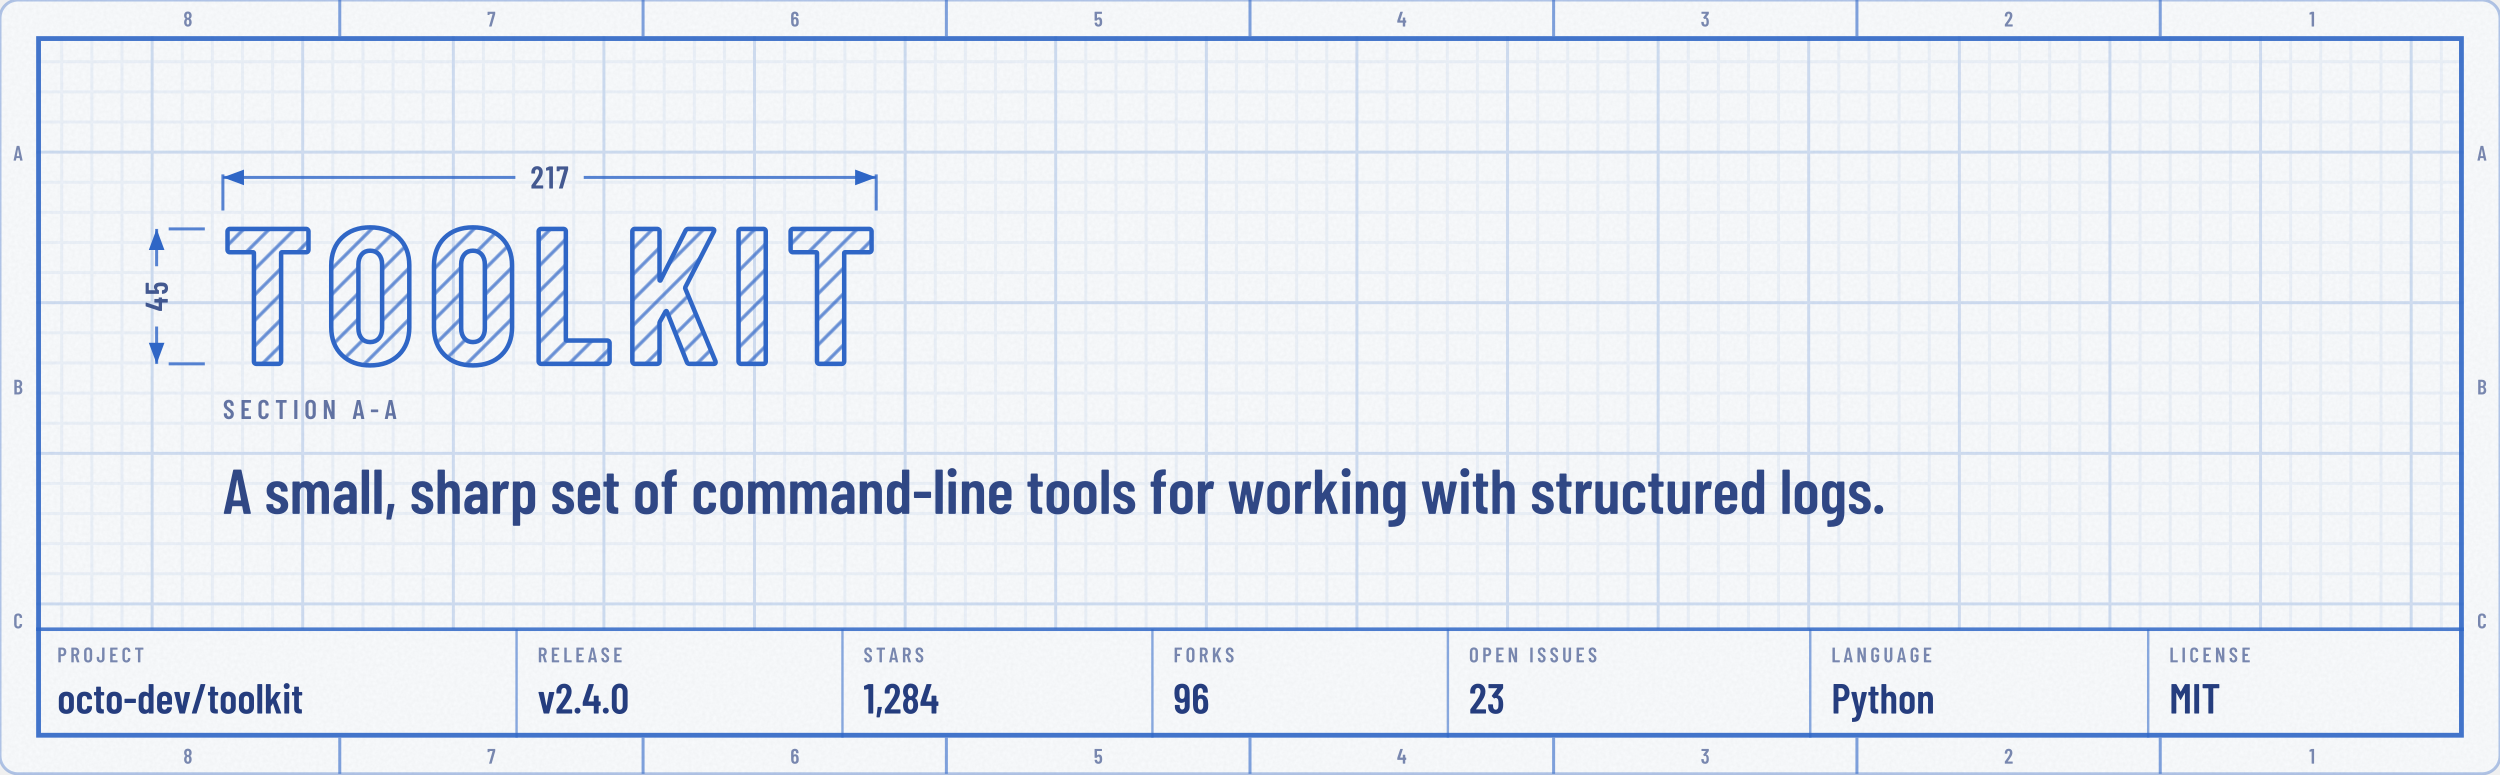
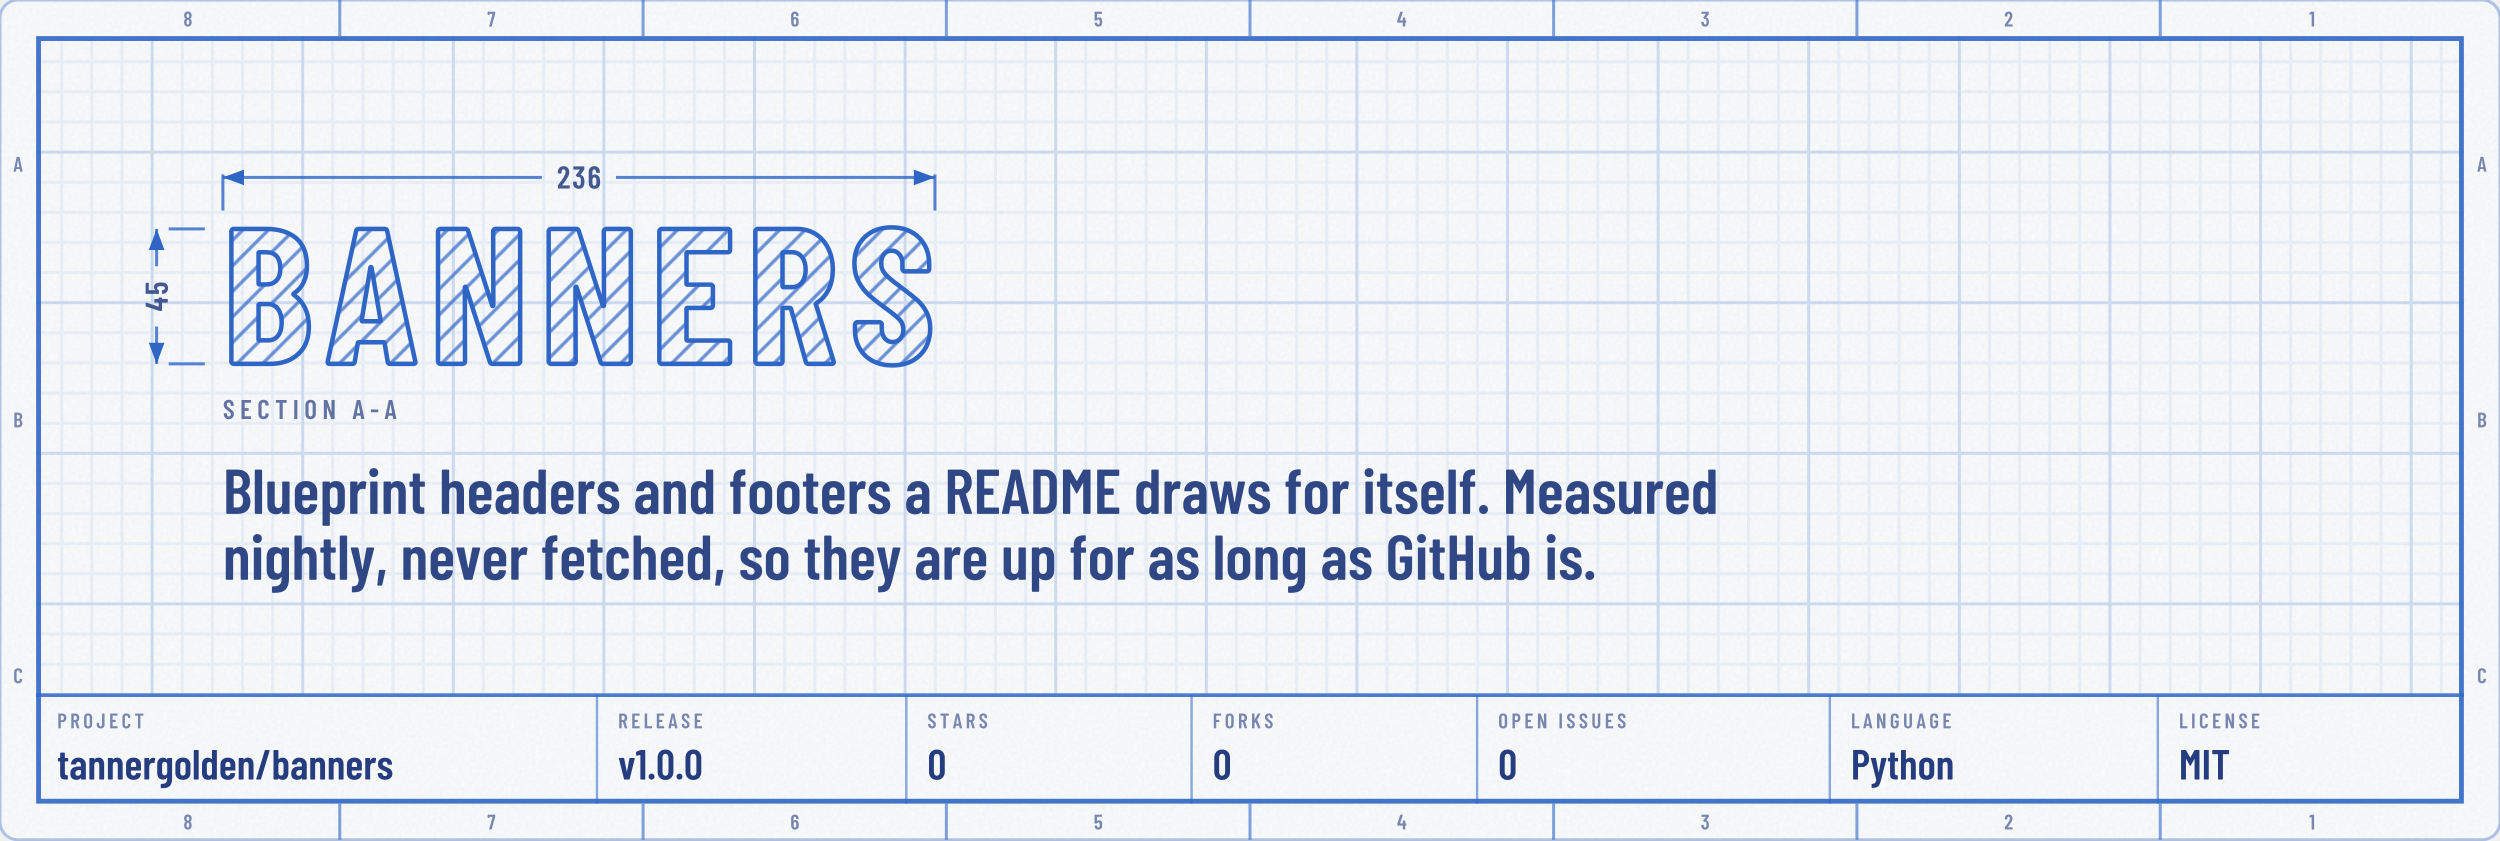
- <svg xmlns="http://www.w3.org/2000/svg" width="830" height="257" viewBox="0 0 830 257" role="img" aria-labelledby="t d">
+ <svg xmlns="http://www.w3.org/2000/svg" width="830" height="279" viewBox="0 0 830 279" role="img" aria-labelledby="t d">
  <defs>
    <g id="kt1" transform="translate(74 120.8) scale(0.064 -0.064)">
-       <use href="#n84" x="0" />
-       <use href="#n79" x="528" />
-       <use href="#n79" x="1061" />
-       <use href="#n76" x="1594" />
-       <use href="#n75" x="2080" />
-       <use href="#n73" x="2631" />
-       <use href="#n84" x="2921" />
+       <use href="#n66" x="0" />
+       <use href="#n65" x="530" />
+       <use href="#n78" x="1072" />
+       <use href="#n78" x="1646" />
+       <use href="#n69" x="2220" />
+       <use href="#n82" x="2718" />
+       <use href="#n83" x="3249" />
    </g>
-     <mask id="km2" maskUnits="userSpaceOnUse" x="70" y="70.9" width="224.9" height="65.9">
+     <mask id="km2" maskUnits="userSpaceOnUse" x="70" y="70.9" width="244.4" height="65.9">
      <use href="#kt1" fill="#FFFFFF" />
    </mask>
    <pattern id="kp3" width="6" height="6" patternUnits="userSpaceOnUse" patternTransform="rotate(45)">
      <path d="M3 0V6" stroke="#2F66C6" stroke-opacity="0.7" stroke-width="1.1" />
    </pattern>
    <clipPath id="kc4">
-       <rect x="0" y="0" width="830" height="256.9" rx="6" />
+       <rect x="0" y="0" width="830" height="278.8" rx="6" />
    </clipPath>
    <filter id="kn5" x="0" y="0" width="100%" height="100%">
      <feTurbulence type="fractalNoise" baseFrequency=".85" numOctaves="2" stitchTiles="stitch" />
      <feColorMatrix values="0 0 0 0 0 0 0 0 0 0 0 0 0 0 0 0 0 0 0.035 0" />
    </filter>
    <pattern id="kp6" width="10" height="10" patternUnits="userSpaceOnUse">
      <path d="M10 .5H.5V10" fill="none" stroke="#2F66C6" stroke-opacity="0.07" />
    </pattern>
    <pattern id="kp7" width="50" height="50" patternUnits="userSpaceOnUse">
      <path d="M50 .5H.5V50" fill="none" stroke="#2F66C6" stroke-opacity="0.14" />
    </pattern>
    <clipPath id="kc8">
-       <path clip-rule="evenodd" d="M12 12h806v232.9h-806zM12 208.9h806v36h-806z" />
+       <path clip-rule="evenodd" d="M12 12h806v254.8h-806zM12 230.8h806v36h-806z" />
    </clipPath>
    <path id="m44" d="M33 -78 59 146Q60 157 71 157H151Q164 157 161 144L112 -80Q110 -91 99 -91H45Q39 -91 36 -88Q32 -84 33 -78Z" />
    <path id="m45" d="M27 263V339Q27 344 30 348Q34 351 39 351H286Q291 351 294 348Q298 344 298 339V263Q298 258 294 254Q291 251 286 251H39Q34 251 30 254Q27 258 27 263Z" />
    <path id="m46" d="M35 69Q35 100 55 120Q75 140 106 140Q137 140 156 120Q176 100 176 69Q176 38 156 18Q136 -2 106 -2Q75 -2 55 18Q35 38 35 69Z" />
    <path id="m47" d="M21 14 226 690Q229 700 239 700H331Q337 700 340 696Q343 692 341 686L136 10Q133 0 123 0H31Q25 0 22 4Q19 8 21 14Z" />
    <path id="m48" d="M38 183V517Q38 604 89 658Q140 711 224 711Q309 711 360 658Q412 604 412 517V183Q412 96 360 42Q309 -11 224 -11Q140 -11 89 42Q38 96 38 183ZM296 176V524Q296 563 276 586Q257 610 224 610Q192 610 173 586Q154 563 154 524V176Q154 137 173 114Q192 90 224 90Q257 90 276 114Q296 137 296 176Z" />
    <path id="m49" d="M122 700H218Q223 700 226 696Q230 693 230 688V12Q230 7 226 4Q223 0 218 0H126Q121 0 118 4Q114 7 114 12V576Q114 578 112 580Q111 582 109 581L27 565H24Q13 565 13 576L10 643Q10 653 18 657L107 697Q114 700 122 700Z" />
    <path id="m50" d="M173 100H392Q397 100 400 96Q404 93 404 88V12Q404 7 400 4Q397 0 392 0H43Q38 0 34 4Q31 7 31 12V92Q31 101 36 107L75 160Q114 212 152 266Q189 320 215 363Q273 459 273 522Q273 562 256 585Q238 608 209 608Q180 608 163 586Q146 563 147 526V487Q147 482 144 478Q140 475 135 475H41Q36 475 32 478Q29 482 29 487V530Q33 610 84 659Q134 708 214 708Q293 708 342 656Q390 605 390 521Q390 471 373 422Q356 373 319 317Q294 277 260 229Q225 181 214 166Q184 126 170 106Q168 104 169 102Q170 100 173 100Z" />
    <path id="m51" d="M387 218Q387 169 380 134Q368 66 326 29Q283 -8 210 -8Q134 -8 86 32Q38 73 32 143Q30 165 28 207Q28 219 40 219H132Q144 219 144 207Q146 173 148 156Q153 125 169 108Q185 92 210 92Q234 92 250 108Q266 123 271 152Q276 182 276 230Q276 281 269 315Q263 341 248 355Q233 369 210 369Q195 369 183 360Q177 356 174 356Q172 356 166 360L119 408Q115 412 115 417Q115 421 118 425L243 595Q245 597 244 599Q242 601 239 601H49Q44 601 40 604Q37 608 37 613V688Q37 693 40 696Q44 700 49 700H373Q378 700 382 696Q385 693 385 688V609Q385 602 380 594L266 438Q262 432 268 431Q309 426 338 392Q368 358 378 307Q387 267 387 218Z" />
    <path id="m52" d="M443 275V194Q443 189 440 186Q436 182 431 182H401Q396 182 396 177V12Q396 7 392 4Q389 0 384 0H292Q287 0 284 4Q280 7 280 12V177Q280 182 275 182H29Q24 182 20 186Q17 189 17 194V259Q17 268 19 274L158 690Q161 700 171 700H271Q277 700 280 696Q283 693 281 686L153 293Q152 287 157 287H275Q280 287 280 292V412Q280 417 284 420Q287 424 292 424H384Q389 424 392 420Q396 417 396 412V292Q396 287 401 287H431Q436 287 440 284Q443 280 443 275Z" />
    <path id="m53" d="M400 216Q400 175 396 146Q391 72 344 32Q297 -8 219 -8Q145 -8 99 30Q53 68 43 144L40 172Q40 184 52 184H144Q156 184 157 172Q157 166 159 154Q171 92 219 92Q244 92 260 108Q275 124 280 153Q284 178 284 217Q284 254 278 281Q273 307 258 322Q242 336 219 336Q171 336 157 290Q154 279 144 279H51Q46 279 42 282Q39 286 39 291V688Q39 693 42 696Q46 700 51 700H377Q382 700 386 696Q389 693 389 688V612Q389 607 386 604Q382 600 377 600H160Q155 600 155 595V400Q155 397 157 396Q159 396 161 398Q178 416 202 426Q227 437 254 437Q314 437 350 398Q387 360 394 290Q400 259 400 216Z" />
    <path id="m54" d="M401 216Q401 193 399 151Q394 75 346 34Q299 -8 221 -8Q147 -8 101 30Q55 69 46 144Q40 171 40 207L39 532Q39 613 88 660Q138 708 219 708Q295 708 343 660Q391 612 391 532V507Q391 502 388 498Q384 495 379 495H287Q282 495 278 498Q275 502 275 507V526Q275 560 258 582Q242 605 219 605Q191 605 174 583Q156 561 156 526V423Q156 420 158 419Q160 418 162 420Q191 447 234 447Q303 447 346 403Q389 359 396 286Q401 253 401 216ZM284 224Q284 250 279 295Q267 353 220 353Q196 353 180 338Q165 322 160 292Q156 257 156 224Q156 195 159 157Q164 125 180 108Q195 91 220 91Q245 91 260 109Q276 127 281 160Q284 196 284 224Z" />
    <path id="m55" d="M90 13 255 594Q257 600 251 600H116Q111 600 111 595V559Q111 554 108 550Q104 547 99 547H28Q23 547 20 550Q16 554 16 559L17 688Q17 693 20 696Q24 700 29 700H368Q373 700 376 696Q380 693 380 688V607Q380 603 378 593L211 10Q208 0 197 0H100Q87 0 90 13Z" />
    <path id="m56" d="M325 364Q358 345 375 306Q396 259 396 200Q396 147 380 107Q360 53 318 22Q275 -8 216 -8Q158 -8 116 22Q73 52 53 106Q38 148 38 200Q38 259 56 301Q71 341 109 363Q113 366 109 369Q76 390 58 427Q38 470 38 523Q38 581 58 620Q78 664 120 688Q161 712 216 712Q270 712 312 688Q353 665 374 621Q396 579 396 523Q396 471 376 429Q358 392 325 371Q319 367 325 364ZM159 559Q152 541 152 513Q152 483 162 456Q169 435 183 423Q197 411 216 411Q237 411 252 424Q266 436 273 459Q281 483 281 513Q281 547 271 568Q264 589 250 600Q236 612 216 612Q198 612 184 602Q171 591 164 573ZM281 206Q281 244 272 271Q266 295 252 308Q237 322 216 322Q195 322 180 308Q166 294 160 268Q152 242 152 208Q152 177 158 151Q163 123 178 108Q194 92 216 92Q239 92 255 108Q271 124 276 153Q281 180 281 206Z" />
-     <path id="m57" d="M384 168Q384 87 334 40Q285 -8 204 -8Q128 -8 80 40Q32 88 32 168V193Q32 198 36 202Q39 205 44 205H136Q141 205 144 202Q148 198 148 193V174Q148 140 164 118Q181 95 204 95Q232 95 250 117Q267 139 267 174V276Q267 279 265 280Q263 281 261 279Q232 253 189 253Q120 253 77 297Q34 341 27 414Q22 447 22 484Q22 518 25 549Q29 625 76 666Q124 708 203 708Q276 708 322 670Q368 631 378 556Q383 526 383 493ZM267 476Q267 506 264 543Q253 609 204 609Q179 609 163 591Q147 573 142 540Q140 516 140 476Q140 439 145 405Q150 377 166 362Q181 347 204 347Q228 347 244 362Q259 378 263 408Q267 443 267 476Z" />
    <path id="m65" d="M325 11 306 116Q306 121 300 121H154Q148 121 148 116L129 11Q128 0 116 0H25Q11 0 14 13L162 689Q164 700 175 700H281Q292 700 294 689L442 13V9Q442 0 431 0H338Q326 0 325 11ZM171 212H282Q288 212 287 217L229 533Q228 536 226 536Q224 536 223 533L166 217Q165 212 171 212Z" />
    <path id="m66" d="M242 0H66Q61 0 58 4Q54 7 54 12V688Q54 693 58 696Q61 700 66 700H224Q319 700 373 652Q427 604 427 512Q427 409 354 365Q349 362 352 359Q391 334 413 292Q435 250 435 192Q435 100 382 50Q328 0 242 0ZM170 595V409Q170 404 175 404H226Q267 404 290 429Q313 454 313 500Q313 548 290 574Q267 600 226 600H175Q170 600 170 595ZM319 208Q319 260 296 290Q273 319 233 319H175Q170 319 170 314V106Q170 101 175 101H233Q273 101 296 129Q319 157 319 208Z" />
    <path id="m67" d="M42 180V521Q42 607 94 658Q145 708 230 708Q316 708 368 658Q420 607 420 521V509Q420 504 416 500Q413 496 408 496L315 492Q303 492 303 504V529Q303 564 283 586Q263 608 230 608Q198 608 178 586Q158 564 158 529V171Q158 136 178 114Q198 92 230 92Q263 92 283 114Q303 136 303 171V196Q303 201 306 204Q310 208 315 208L408 204Q413 204 416 200Q420 197 420 192V180Q420 95 368 44Q316 -8 230 -8Q145 -8 94 44Q42 95 42 180Z" />
+     <path id="m68" d="M54 12V688Q54 693 58 696Q61 700 66 700H237Q323 700 374 648Q426 596 426 509V191Q426 104 374 52Q323 0 237 0H66Q61 0 58 4Q54 7 54 12ZM175 100 235 101Q268 101 288 128Q309 154 310 198V502Q310 547 290 574Q269 600 234 600H175Q170 600 170 595V105Q170 100 175 100Z" />
    <path id="m69" d="M391 600H175Q170 600 170 595V406Q170 401 175 401H303Q308 401 312 398Q315 394 315 389V312Q315 307 312 304Q308 300 303 300H175Q170 300 170 295V105Q170 100 175 100H391Q396 100 400 96Q403 93 403 88V12Q403 7 400 4Q396 0 391 0H66Q61 0 58 4Q54 7 54 12V688Q54 693 58 696Q61 700 66 700H391Q396 700 400 696Q403 693 403 688V612Q403 607 400 604Q396 600 391 600Z" />
    <path id="m70" d="M390 600H175Q170 600 170 595V406Q170 401 175 401H302Q307 401 310 398Q314 394 314 389V312Q314 307 310 304Q307 300 302 300H175Q170 300 170 295V12Q170 7 166 4Q163 0 158 0H66Q61 0 58 4Q54 7 54 12V688Q54 693 58 696Q61 700 66 700H390Q395 700 398 696Q402 693 402 688V612Q402 607 398 604Q395 600 390 600Z" />
    <path id="m71" d="M42 173V527Q42 609 94 658Q145 708 230 708Q315 708 368 658Q420 609 420 526V487Q420 482 416 478Q413 475 408 475H316Q311 475 308 478Q304 482 304 487V528Q304 564 284 586Q263 608 230 608Q197 608 177 586Q157 564 157 528V172Q157 136 177 114Q197 92 230 92Q263 92 284 114Q304 136 304 172V268Q304 273 299 273H238Q233 273 230 276Q226 280 226 285V358Q226 363 230 366Q233 370 238 370H408Q413 370 416 366Q420 363 420 358V173Q420 91 368 42Q315 -8 230 -8Q145 -8 94 42Q42 91 42 173Z" />
+     <path id="m72" d="M319 700H411Q416 700 420 696Q423 693 423 688V12Q423 7 420 4Q416 0 411 0H319Q314 0 310 4Q307 7 307 12V295Q307 300 302 300H175Q170 300 170 295V12Q170 7 166 4Q163 0 158 0H66Q61 0 58 4Q54 7 54 12V688Q54 693 58 696Q61 700 66 700H158Q163 700 166 696Q170 693 170 688V406Q170 401 175 401H302Q307 401 307 406V688Q307 693 310 696Q314 700 319 700Z" />
    <path id="m73" d="M54 12V688Q54 693 58 696Q61 700 66 700H158Q163 700 166 696Q170 693 170 688V12Q170 7 166 4Q163 0 158 0H66Q61 0 58 4Q54 7 54 12Z" />
    <path id="m74" d="M17 173V247Q17 252 20 256Q24 259 29 259H121Q126 259 130 256Q133 252 133 247V171Q133 136 152 114Q171 92 202 92Q233 92 252 114Q272 136 272 171V688Q272 693 276 696Q279 700 284 700H376Q381 700 384 696Q388 693 388 688V173Q388 91 336 42Q285 -8 202 -8Q119 -8 68 42Q17 91 17 173Z" />
    <path id="m75" d="M54 12V688Q54 693 58 696Q61 700 66 700H158Q163 700 166 696Q170 693 170 688V412Q170 408 172 408Q174 407 176 410L326 691Q331 700 341 700H440Q447 700 449 696Q451 692 448 686L298 405Q297 401 297 399L459 14Q460 12 460 8Q460 0 450 0H351Q340 0 337 9L219 298Q218 301 216 300Q214 300 212 298L172 231Q170 227 170 225V12Q170 7 166 4Q163 0 158 0H66Q61 0 58 4Q54 7 54 12Z" />
    <path id="m76" d="M54 12V688Q54 693 58 696Q61 700 66 700H158Q163 700 166 696Q170 693 170 688V105Q170 100 175 100H391Q396 100 400 96Q403 93 403 88V12Q403 7 400 4Q396 0 391 0H66Q61 0 58 4Q54 7 54 12Z" />
    <path id="m77" d="M383 700H475Q480 700 484 696Q487 693 487 688V12Q487 7 484 4Q480 0 475 0H383Q378 0 374 4Q371 7 371 12V484Q371 488 369 488Q367 488 365 485L278 327Q273 319 269 319Q265 319 260 327L173 485Q171 488 169 488Q167 488 167 484V12Q167 7 164 4Q160 0 155 0H63Q58 0 54 4Q51 7 51 12V688Q51 693 54 696Q58 700 63 700H155Q165 700 170 692L267 521Q270 517 273 521L368 692Q373 700 383 700Z" />
    <path id="m78" d="M350 700H441Q446 700 450 696Q453 693 453 688V12Q453 7 450 4Q446 0 441 0H336Q326 0 323 10L174 434Q173 437 170 436Q168 436 168 433L169 12Q169 7 166 4Q162 0 157 0H66Q61 0 58 4Q54 7 54 12V688Q54 693 58 696Q61 700 66 700H169Q179 700 182 690L332 269Q333 266 336 266Q338 267 338 270V688Q338 693 342 696Q345 700 350 700Z" />
    <path id="m79" d="M42 182V518Q42 604 94 656Q147 708 233 708Q319 708 372 656Q425 604 425 518V182Q425 96 372 44Q319 -8 233 -8Q147 -8 94 44Q42 96 42 182ZM309 177V523Q309 561 288 584Q267 608 233 608Q199 608 178 584Q158 561 158 523V177Q158 139 178 116Q199 92 233 92Q267 92 288 116Q309 139 309 177Z" />
    <path id="m80" d="M432 495Q432 405 384 350Q337 295 259 295H174Q169 295 169 290V12Q169 7 166 4Q162 0 157 0H65Q60 0 56 4Q53 7 53 12V689Q53 694 56 698Q60 701 65 701H253Q306 701 346 675Q387 649 410 602Q432 555 432 495ZM316 492Q316 542 294 572Q271 601 234 601H174Q169 601 169 596V391Q169 386 174 386H234Q271 386 294 414Q316 443 316 492Z" />
    <path id="m82" d="M318 10 233 297Q231 301 228 301H175Q170 301 170 296V12Q170 7 166 4Q163 0 158 0H66Q61 0 58 4Q54 7 54 12V688Q54 693 58 696Q61 700 66 700H254Q307 700 348 674Q388 649 410 602Q433 556 433 496Q433 434 409 389Q385 344 342 321Q338 320 339 315L437 14Q438 12 438 9Q438 0 427 0H331Q321 0 318 10ZM170 595V396Q170 391 175 391H236Q272 391 294 419Q317 447 317 495Q317 543 294 572Q272 600 236 600H175Q170 600 170 595Z" />
    <path id="m83" d="M34 173V199Q34 204 38 208Q41 211 46 211H137Q142 211 146 208Q149 204 149 199V179Q149 140 168 116Q188 92 219 92Q250 92 270 114Q290 137 290 174Q290 200 279 219Q268 238 248 255Q228 272 184 304Q134 340 104 368Q73 396 52 436Q32 475 32 527Q32 610 82 659Q132 708 214 708Q297 708 348 656Q399 605 399 520V496Q399 491 396 488Q392 484 387 484H297Q292 484 288 488Q285 491 285 496V522Q285 561 266 584Q246 608 214 608Q184 608 165 586Q146 565 146 527Q146 491 166 466Q187 441 247 397Q308 352 339 324Q370 295 387 261Q404 227 404 180Q404 95 353 44Q302 -8 219 -8Q136 -8 85 42Q34 92 34 173Z" />
    <path id="m84" d="M425 688V612Q425 607 422 604Q418 600 413 600H286Q281 600 281 595V12Q281 7 278 4Q274 0 269 0H177Q172 0 168 4Q165 7 165 12V595Q165 600 160 600H40Q35 600 32 604Q28 607 28 612V688Q28 693 32 696Q35 700 40 700H413Q418 700 422 696Q425 693 425 688Z" />
    <path id="m85" d="M50 194V688Q50 693 54 696Q57 700 62 700H154Q159 700 162 696Q166 693 166 688V182Q166 142 186 117Q206 92 239 92Q272 92 292 117Q312 142 312 182V688Q312 693 316 696Q319 700 324 700H416Q421 700 424 696Q428 693 428 688V194Q428 103 376 48Q324 -8 239 -8Q153 -8 102 48Q50 103 50 194Z" />
    <path id="m97" d="M397 352V12Q397 7 394 4Q390 0 385 0H293Q288 0 284 4Q281 7 281 12V31Q281 34 279 35Q277 36 275 33Q240 -8 173 -8Q116 -8 72 24Q29 57 29 143Q29 233 82 271Q134 309 224 309H276Q281 309 281 314V340Q281 376 263 398Q245 419 218 419Q197 419 183 406Q169 392 166 369Q165 357 153 357H56Q44 357 45 369Q50 437 98 478Q147 519 220 519Q299 519 348 473Q397 427 397 352ZM281 160V217Q281 222 276 222H224Q190 222 169 204Q148 185 148 150Q148 119 164 104Q180 88 205 88Q235 88 258 107Q281 126 281 160Z" />
+     <path id="m98" d="M399 357V154Q399 80 362 36Q325 -8 258 -8Q204 -8 168 27Q166 29 164 28Q162 27 162 24V12Q162 7 158 4Q155 0 150 0H58Q53 0 50 4Q46 7 46 12V688Q46 693 50 696Q53 700 58 700H150Q155 700 158 696Q162 693 162 688V486Q162 483 164 482Q167 482 170 486Q189 503 212 511Q236 519 258 519Q324 519 362 476Q399 433 399 357ZM222 419Q198 419 182 404Q166 388 162 362V149Q166 123 182 108Q198 92 222 92Q250 92 267 112Q284 131 284 163V348Q284 380 267 400Q250 419 222 419Z" />
    <path id="m99" d="M38 155V357Q38 430 86 474Q133 519 215 519Q297 519 345 476Q393 432 393 365V351Q393 346 390 342Q386 339 381 339L289 335Q277 335 277 347V357Q277 382 260 400Q242 419 215 419Q188 419 171 399Q154 379 154 348V163Q154 132 171 112Q188 92 215 92Q242 92 260 110Q277 129 277 155V165Q277 170 280 174Q284 177 289 177L381 176Q386 176 390 172Q393 169 393 164V146Q393 77 345 34Q297 -8 215 -8Q133 -8 86 36Q38 80 38 155Z" />
    <path id="m100" d="M287 700H379Q384 700 388 696Q391 693 391 688V12Q391 7 388 4Q384 0 379 0H287Q282 0 278 4Q275 7 275 12V24Q275 27 273 28Q271 29 269 27Q233 -8 179 -8Q112 -8 75 36Q38 80 38 154V357Q38 433 76 476Q113 519 179 519Q202 519 226 510Q250 502 269 483Q271 481 273 482Q275 483 275 486V688Q275 693 278 696Q282 700 287 700ZM275 149V362Q271 388 255 404Q239 419 215 419Q187 419 170 400Q153 380 153 348V163Q153 131 170 112Q187 92 215 92Q239 92 255 108Q271 123 275 149Z" />
    <path id="m101" d="M380 213H159Q154 213 154 208V163Q154 132 171 112Q188 92 215 92Q238 92 254 106Q271 121 276 144Q279 154 289 154L378 150Q383 150 386 146Q390 143 389 137Q382 67 338 30Q294 -8 215 -8Q133 -8 86 36Q38 79 38 154V357Q38 430 86 474Q133 519 215 519Q297 519 344 474Q392 430 392 357V225Q392 220 388 216Q385 213 380 213ZM154 348V303Q154 298 159 298H272Q277 298 277 303V348Q277 380 260 400Q243 419 215 419Q188 419 171 399Q154 379 154 348Z" />
    <path id="m102" d="M265 499V440Q265 435 262 432Q258 428 253 428H191Q186 428 186 423V12Q186 7 182 4Q179 0 174 0H83Q78 0 74 4Q71 7 71 12V423Q71 428 66 428H34Q29 428 26 432Q22 435 22 440V499Q22 504 26 508Q29 511 34 511H66Q71 511 71 516V541Q71 631 112 668Q153 705 243 704H251Q256 704 260 700Q263 697 263 692L261 624Q261 619 258 616Q254 612 249 612H244Q214 611 200 592Q186 574 186 536V516Q186 511 191 511H253Q258 511 262 508Q265 504 265 499Z" />
    <path id="m103" d="M287 511H379Q384 511 388 508Q391 504 391 499V19Q391 -89 342 -148Q293 -206 167 -206Q145 -206 134 -205Q122 -204 122 -192V-115Q122 -102 135 -104Q192 -105 222 -90Q253 -75 264 -46Q275 -17 275 30V41Q275 44 273 44Q271 45 269 42Q236 -1 175 -1Q108 -1 73 42Q38 86 38 161V357Q38 434 74 476Q109 519 175 519Q236 519 269 476Q271 473 273 474Q275 474 275 477V499Q275 504 278 508Q282 511 287 511ZM275 169V348Q275 380 258 400Q242 419 215 419Q188 419 171 399Q154 379 154 348V169Q154 138 171 118Q188 99 215 99Q242 99 258 118Q275 138 275 169Z" />
    <path id="m104" d="M397 352V12Q397 7 394 4Q390 0 385 0H293Q288 0 284 4Q281 7 281 12V343Q281 379 266 399Q251 419 223 419Q194 419 178 398Q162 377 162 340V12Q162 7 158 4Q155 0 150 0H58Q53 0 50 4Q46 7 46 12V688Q46 693 50 696Q53 700 58 700H150Q155 700 158 696Q162 693 162 688V479Q162 476 164 476Q167 475 170 479Q204 519 265 519Q330 519 364 476Q397 432 397 352Z" />
    <path id="m105" d="M36 652Q36 683 56 703Q76 723 107 723Q138 723 158 703Q177 683 177 652Q177 621 157 601Q137 581 107 581Q76 581 56 601Q36 621 36 652ZM50 12V499Q50 504 54 508Q57 511 62 511H154Q159 511 162 508Q166 504 166 499V12Q166 7 162 4Q159 0 154 0H62Q57 0 54 4Q50 7 50 12Z" />
-     <path id="m107" d="M46 12V688Q46 693 50 696Q53 700 58 700H150Q155 700 158 696Q162 693 162 688V332Q162 328 164 328Q166 328 168 331L277 503Q281 511 291 511H387Q394 511 396 506Q398 502 394 496L290 339Q288 335 289 332L409 14Q410 12 410 9Q410 0 399 0H304Q294 0 291 10L217 236Q216 239 214 240Q212 240 211 237L164 167Q162 163 162 161V12Q162 7 158 4Q155 0 150 0H58Q53 0 50 4Q46 7 46 12Z" />
    <path id="m108" d="M42 12V688Q42 693 46 696Q49 700 54 700H146Q151 700 154 696Q158 693 158 688V12Q158 7 154 4Q151 0 146 0H54Q49 0 46 4Q42 7 42 12Z" />
-     <path id="m109" d="M623 347V12Q623 7 620 4Q616 0 611 0H520Q515 0 512 4Q508 7 508 12V339Q508 377 493 398Q478 419 452 419Q424 419 408 398Q392 377 392 340V12Q392 7 388 4Q385 0 380 0H289Q284 0 280 4Q277 7 277 12V339Q277 377 262 398Q246 419 221 419Q193 419 177 398Q161 377 161 340V12Q161 7 158 4Q154 0 149 0H58Q53 0 50 4Q46 7 46 12V499Q46 504 50 508Q53 511 58 511H149Q154 511 158 508Q161 504 161 499V483Q161 480 163 479Q165 478 167 481Q187 501 212 510Q237 519 261 519Q335 519 370 456Q373 452 379 459Q399 491 430 505Q460 519 491 519Q556 519 590 474Q623 428 623 347Z" />
    <path id="m110" d="M397 352V12Q397 7 394 4Q390 0 385 0H293Q288 0 284 4Q281 7 281 12V343Q281 379 266 399Q251 419 223 419Q194 419 178 398Q162 377 162 340V12Q162 7 158 4Q155 0 150 0H58Q53 0 50 4Q46 7 46 12V499Q46 504 50 508Q53 511 58 511H150Q155 511 158 508Q162 504 162 499V479Q162 476 164 476Q167 475 170 479Q204 519 265 519Q330 519 364 476Q397 432 397 352Z" />
    <path id="m111" d="M38 155V356Q38 430 86 474Q134 519 216 519Q299 519 347 474Q395 430 395 356V155Q395 80 348 36Q300 -8 216 -8Q133 -8 86 36Q38 80 38 155ZM279 164V348Q279 379 262 399Q244 419 216 419Q188 419 171 400Q154 380 154 348V164Q154 132 171 112Q188 93 216 93Q244 93 262 112Q279 132 279 164Z" />
    <path id="m112" d="M403 357V155Q403 78 366 35Q329 -8 262 -8Q239 -8 215 0Q191 9 172 28Q170 30 168 29Q166 28 166 25V-177Q166 -182 162 -186Q159 -189 154 -189H62Q57 -189 54 -186Q50 -182 50 -177V499Q50 504 54 508Q57 511 62 511H154Q159 511 162 508Q166 504 166 499V487Q166 484 168 484Q171 483 174 487Q209 519 262 519Q329 519 366 476Q403 432 403 357ZM226 420Q199 420 182 400Q166 380 166 348V163Q166 131 182 112Q199 92 226 92Q254 92 271 112Q288 131 288 163V348Q288 380 271 400Q254 420 226 420Z" />
    <path id="m114" d="M297 507Q305 502 303 492L287 399Q286 387 273 392Q259 396 247 396Q235 396 225 393Q197 389 180 362Q162 334 162 296V13Q162 8 158 4Q155 1 150 1H58Q53 1 50 4Q46 8 46 13V499Q46 504 50 508Q53 511 58 511H150Q155 511 158 508Q162 504 162 499V453Q162 449 164 448Q166 448 167 452Q194 517 255 517Q282 517 297 507Z" />
    <path id="m115" d="M30 135V142Q30 147 34 150Q37 154 42 154H128Q133 154 136 150Q140 147 140 142V137Q140 113 158 97Q177 81 204 81Q230 81 245 96Q260 111 260 134Q260 154 247 168Q234 181 219 188Q204 195 165 211Q108 233 72 267Q35 301 35 368Q35 438 80 478Q124 517 200 517Q278 517 324 476Q369 434 369 364Q369 359 366 356Q362 352 357 352H273Q268 352 264 356Q261 359 261 364V370Q261 394 244 410Q228 426 203 426Q177 426 162 410Q146 393 146 370Q146 351 158 338Q170 325 185 318Q200 310 235 295Q277 278 306 262Q334 245 356 214Q377 184 377 139Q377 72 330 33Q283 -6 203 -6Q124 -6 77 32Q30 70 30 135Z" />
    <path id="m116" d="M248 429H186Q181 429 181 424V162Q181 127 194 114Q207 100 233 101H240Q245 101 248 98Q252 94 252 89V12Q252 7 248 4Q245 0 240 0H206Q138 0 104 25Q69 50 69 119V424Q69 429 64 429H29Q24 429 20 432Q17 436 17 441V499Q17 504 20 508Q24 511 29 511H64Q69 511 69 516V626Q69 631 72 634Q76 638 81 638H169Q174 638 178 634Q181 631 181 626V516Q181 511 186 511H248Q253 511 256 508Q260 504 260 499V441Q260 436 256 432Q253 429 248 429Z" />
    <path id="m117" d="M289 511H381Q386 511 390 508Q393 504 393 499V12Q393 7 390 4Q386 0 381 0H289Q284 0 280 4Q277 7 277 12V34Q277 37 275 38Q273 39 271 36Q242 -7 178 -7Q117 -7 80 30Q42 66 42 142V499Q42 504 46 508Q49 511 54 511H146Q151 511 154 508Q158 504 158 499V167Q158 92 216 92Q245 92 261 114Q277 135 277 172V499Q277 504 280 508Q284 511 289 511Z" />
    <path id="m118" d="M141 10 19 499V503Q19 512 30 512H132Q144 512 145 501L205 190Q206 187 208 187Q210 187 211 190L270 501Q271 512 283 512L385 510Q399 510 396 497L275 10Q272 0 261 0H155Q144 0 141 10Z" />
    <path id="m119" d="M126 11 19 499V503Q19 512 30 512H118Q130 512 131 501L183 190Q184 187 186 187Q188 187 189 190L244 501Q245 512 257 512H335Q347 512 348 501L404 189Q405 186 407 186Q409 186 410 189L463 501Q464 512 476 512L563 510Q576 510 573 497L466 11Q464 0 453 0H363Q351 0 350 11L297 303Q296 306 294 306Q292 306 291 303L239 11Q238 0 226 0H139Q128 0 126 11Z" />
    <path id="m121" d="M34 -187V-115Q34 -110 37 -106Q40 -103 44 -103Q77 -102 96 -94Q115 -87 126 -66Q138 -44 143 -3L142 3L16 499V503Q16 512 27 512H125Q137 512 138 501L199 170Q200 167 202 167Q204 167 205 170L264 501Q265 512 277 512L376 510Q390 510 387 497L253 -28Q234 -99 213 -134Q192 -169 154 -184Q116 -199 45 -199H40Q38 -199 36 -196Q34 -192 34 -187Z" />
-     <path id="n73" d="M44 12V688Q44 693 48 696Q51 700 56 700H173Q178 700 182 696Q185 693 185 688V12Q185 7 182 4Q178 0 173 0H56Q51 0 48 4Q44 7 44 12Z" />
-     <path id="n75" d="M44 12V688Q44 693 48 696Q51 700 56 700H173Q178 700 182 696Q185 693 185 688V436Q185 432 188 432Q190 431 191 435L320 691Q325 700 334 700H458Q465 700 468 696Q470 693 467 686L319 398Q318 394 318 392L475 14Q476 12 476 8Q476 0 466 0H341Q330 0 327 9L223 271Q222 274 220 274Q218 273 216 271L187 219Q185 215 185 213V12Q185 7 182 4Q178 0 173 0H56Q51 0 48 4Q44 7 44 12Z" />
-     <path id="n76" d="M44 12V688Q44 693 48 696Q51 700 56 700H173Q178 700 182 696Q185 693 185 688V126Q185 121 190 121H400Q405 121 408 118Q412 114 412 109V12Q412 7 408 4Q405 0 400 0H56Q51 0 48 4Q44 7 44 12Z" />
-     <path id="n79" d="M34 190V510Q34 600 89 654Q144 708 236 708Q328 708 384 654Q439 600 439 510V190Q439 100 384 46Q328 -8 236 -8Q144 -8 89 46Q34 100 34 190ZM298 184V516Q298 548 281 568Q264 587 236 587Q208 587 192 568Q175 548 175 516V184Q175 152 192 132Q208 113 236 113Q264 113 281 132Q298 152 298 184Z" />
-     <path id="n84" d="M444 688V591Q444 586 440 582Q437 579 432 579H307Q302 579 302 574V12Q302 7 298 4Q295 0 290 0H173Q168 0 164 4Q161 7 161 12V574Q161 579 156 579H36Q31 579 28 582Q24 586 24 591V688Q24 693 28 696Q31 700 36 700H432Q437 700 440 696Q444 693 444 688Z" />
+     <path id="n65" d="M325 11 309 107Q309 112 303 112H176Q170 112 170 107L154 11Q153 0 141 0H24Q11 0 14 13L161 689Q163 700 174 700H309Q320 700 322 689L468 13L469 9Q469 0 458 0H338Q326 0 325 11ZM194 221H284Q289 221 288 226L241 499Q240 502 238 502Q236 502 235 499L190 226Q190 221 194 221Z" />
+     <path id="n66" d="M245 0H56Q51 0 48 4Q44 7 44 12V688Q44 693 48 696Q51 700 56 700H223Q323 700 380 652Q436 604 436 509Q436 410 368 365Q364 362 367 359Q446 303 446 193Q446 100 390 50Q334 0 245 0ZM185 574V417Q185 412 190 412H226Q260 412 279 434Q298 455 298 494Q298 535 280 557Q261 579 226 579H190Q185 579 185 574ZM305 214Q305 258 286 284Q267 310 235 310H190Q185 310 185 305V127Q185 122 190 122H234Q267 122 286 146Q305 170 305 214Z" />
+     <path id="n69" d="M399 579H190Q185 579 185 574V416Q185 411 190 411H310Q315 411 318 408Q322 404 322 399V302Q322 297 318 294Q315 290 310 290H190Q185 290 185 285V126Q185 121 190 121H399Q404 121 408 118Q411 114 411 109V12Q411 7 408 4Q404 0 399 0H56Q51 0 48 4Q44 7 44 12V688Q44 693 48 696Q51 700 56 700H399Q404 700 408 696Q411 693 411 688V591Q411 586 408 582Q404 579 399 579Z" />
+     <path id="n78" d="M342 700H458Q463 700 466 696Q470 693 470 688V12Q470 7 466 4Q463 0 458 0H326Q316 0 313 10L189 397Q188 400 186 400Q183 399 183 396L184 12Q184 7 180 4Q177 0 172 0H56Q51 0 48 4Q44 7 44 12V688Q44 693 48 696Q51 700 56 700H187Q197 700 200 690L325 303Q326 300 328 300Q331 301 331 304L330 688Q330 693 334 696Q337 700 342 700Z" />
+     <path id="n82" d="M306 10 229 286Q227 290 224 290H190Q185 290 185 285V12Q185 7 182 4Q178 0 173 0H56Q51 0 48 4Q44 7 44 12V688Q44 693 48 696Q51 700 56 700H258Q313 700 356 674Q399 647 422 599Q446 551 446 489Q446 430 424 385Q401 340 361 315Q359 314 358 312Q357 311 358 309L450 14L451 10Q451 0 440 0H320Q309 0 306 10ZM185 574V403Q185 398 190 398H235Q266 398 286 422Q305 447 305 488Q305 530 286 554Q266 579 235 579H190Q185 579 185 574Z" />
+     <path id="n83" d="M30 175V204Q30 209 34 212Q37 216 42 216H157Q162 216 166 212Q169 209 169 204V182Q169 151 185 132Q201 113 225 113Q249 113 265 131Q281 149 281 178Q281 208 261 230Q241 251 183 293Q133 329 102 357Q71 385 49 426Q27 467 27 521Q27 606 80 657Q133 708 220 708Q308 708 362 655Q415 602 415 516V492Q415 487 412 484Q408 480 403 480H288Q283 480 280 484Q276 487 276 492V519Q276 550 260 568Q245 587 220 587Q196 587 181 570Q166 552 166 521Q166 491 185 468Q204 445 260 404Q322 358 354 330Q385 301 402 266Q420 232 420 184Q420 96 366 44Q312 -8 224 -8Q166 -8 122 15Q78 38 54 80Q30 121 30 175Z" />
  </defs>
-   <rect y="0" width="830" height="256.9" rx="6" fill="#FFFFFF" stroke="#2F66C6" stroke-opacity=".35" />
-   <rect y="0" width="830" height="256.9" rx="6" fill="#2F66C6" fill-opacity=".03" />
-   <rect y="0" width="830" height="256.9" clip-path="url(#kc4)" filter="url(#kn5)" />
+   <rect y="0" width="830" height="278.8" rx="6" fill="#FFFFFF" stroke="#2F66C6" stroke-opacity=".35" />
+   <rect y="0" width="830" height="278.8" rx="6" fill="#2F66C6" fill-opacity=".03" />
+   <rect y="0" width="830" height="278.8" clip-path="url(#kc4)" filter="url(#kn5)" />
  <g clip-path="url(#kc8)">
-     <rect y="0" width="830" height="256.9" fill="url(#kp6)" />
-     <rect y="0" width="830" height="256.9" fill="url(#kp7)" />
-   </g>
-   <rect x="12.8" y="12.8" width="804.4" height="231.3" fill="none" stroke="#2F66C6" stroke-opacity="0.9" stroke-width="1.6" />
-   <path d="M112.8 0V12M112.8 244.9V256.9M213.5 0V12M213.5 244.9V256.9M314.2 0V12M314.2 244.9V256.9M415 0V12M415 244.9V256.9M515.8 0V12M515.8 244.9V256.9M616.5 0V12M616.5 244.9V256.9M717.2 0V12M717.2 244.9V256.9" stroke="#2F66C6" stroke-opacity="0.6" />
+     <rect y="0" width="830" height="278.8" fill="url(#kp6)" />
+     <rect y="0" width="830" height="278.8" fill="url(#kp7)" />
+   </g>
+   <rect x="12.8" y="12.8" width="804.4" height="253.2" fill="none" stroke="#2F66C6" stroke-opacity="0.9" stroke-width="1.6" />
+   <path d="M112.8 0V12M112.8 266.8V278.8M213.5 0V12M213.5 266.8V278.8M314.2 0V12M314.2 266.8V278.8M415 0V12M415 266.8V278.8M515.8 0V12M515.8 266.8V278.8M616.5 0V12M616.5 266.8V278.8M717.2 0V12M717.2 266.8V278.8" stroke="#2F66C6" stroke-opacity="0.6" />
  <g transform="scale(0.007 -0.007)" fill="#253D7E" fill-opacity="0.6">
    <use href="#m56" x="8694" y="-1257" />
-     <use href="#m56" x="8694" y="-36220" />
+     <use href="#m56" x="8694" y="-39340" />
    <use href="#m55" x="23108" y="-1257" />
-     <use href="#m55" x="23108" y="-36220" />
+     <use href="#m55" x="23108" y="-39340" />
    <use href="#m54" x="37482" y="-1257" />
-     <use href="#m54" x="37482" y="-36220" />
+     <use href="#m54" x="37482" y="-39340" />
    <use href="#m53" x="51875" y="-1257" />
-     <use href="#m53" x="51875" y="-36220" />
+     <use href="#m53" x="51875" y="-39340" />
    <use href="#m52" x="66253" y="-1257" />
-     <use href="#m52" x="66253" y="-36220" />
+     <use href="#m52" x="66253" y="-39340" />
    <use href="#m51" x="80662" y="-1257" />
-     <use href="#m51" x="80662" y="-36220" />
+     <use href="#m51" x="80662" y="-39340" />
    <use href="#m50" x="95055" y="-1257" />
-     <use href="#m50" x="95055" y="-36220" />
+     <use href="#m50" x="95055" y="-39340" />
    <use href="#m49" x="109524" y="-1257" />
-     <use href="#m49" x="109524" y="-36220" />
-     <use href="#m65" x="629" y="-7618" />
-     <use href="#m65" x="117486" y="-7618" />
-     <use href="#m66" x="626" y="-18710" />
-     <use href="#m66" x="117483" y="-18710" />
-     <use href="#m67" x="629" y="-29802" />
-     <use href="#m67" x="117486" y="-29802" />
+     <use href="#m49" x="109524" y="-39340" />
+     <use href="#m65" x="629" y="-8138" />
+     <use href="#m65" x="117486" y="-8138" />
+     <use href="#m66" x="626" y="-20270" />
+     <use href="#m66" x="117483" y="-20270" />
+     <use href="#m67" x="629" y="-32402" />
+     <use href="#m67" x="117486" y="-32402" />
  </g>
  <path d="M74 69.9V53.9" stroke="#2F66C6" stroke-opacity="0.8" stroke-dasharray="12 12" stroke-dashoffset="0">
    <animate attributeName="stroke-dashoffset" values="12;12;0" keyTimes="0;.25;1" dur="1.4s" calcMode="spline" keySplines="0 0 1 1;.3 0 .2 1" fill="freeze" />
  </path>
-   <path d="M290.9 69.9V53.9" stroke="#2F66C6" stroke-opacity="0.8" stroke-dasharray="12 12" stroke-dashoffset="0">
+   <path d="M310.4 69.9V53.9" stroke="#2F66C6" stroke-opacity="0.8" stroke-dasharray="12 12" stroke-dashoffset="0">
    <animate attributeName="stroke-dashoffset" values="12;12;0" keyTimes="0;.25;1" dur="1.4s" calcMode="spline" keySplines="0 0 1 1;.3 0 .2 1" fill="freeze" />
  </path>
-   <path d="M74 58.9H171.1M193.8 58.9H290.9" stroke="#2F66C6" stroke-opacity="0.8" stroke-dasharray="110.4 110.4" stroke-dashoffset="0">
-     <animate attributeName="stroke-dashoffset" values="110.4;110.4;0" keyTimes="0;.25;1" dur="1.4s" calcMode="spline" keySplines="0 0 1 1;.3 0 .2 1" fill="freeze" />
+   <path d="M74 58.9H179.9M204.5 58.9H310.4" stroke="#2F66C6" stroke-opacity="0.8" stroke-dasharray="120.2 120.2" stroke-dashoffset="0">
+     <animate attributeName="stroke-dashoffset" values="120.2;120.2;0" keyTimes="0;.25;1" dur="1.4s" calcMode="spline" keySplines="0 0 1 1;.3 0 .2 1" fill="freeze" />
  </path>
  <path d="M68 76H47" stroke="#2F66C6" stroke-opacity="0.8" stroke-dasharray="12 12" stroke-dashoffset="0">
    <animate attributeName="stroke-dashoffset" values="12;12;0" keyTimes="0;.25;1" dur="1.4s" calcMode="spline" keySplines="0 0 1 1;.3 0 .2 1" fill="freeze" />
  </path>
  <path d="M68 120.8H47" stroke="#2F66C6" stroke-opacity="0.8" stroke-dasharray="12 12" stroke-dashoffset="0">
    <animate attributeName="stroke-dashoffset" values="12;12;0" keyTimes="0;.25;1" dur="1.4s" calcMode="spline" keySplines="0 0 1 1;.3 0 .2 1" fill="freeze" />
  </path>
  <path d="M52 76V88.4M52 108.4V120.8" stroke="#2F66C6" stroke-opacity="0.8" stroke-dasharray="24.4 24.4" stroke-dashoffset="0">
    <animate attributeName="stroke-dashoffset" values="24.4;24.4;0" keyTimes="0;.25;1" dur="1.4s" calcMode="spline" keySplines="0 0 1 1;.3 0 .2 1" fill="freeze" />
  </path>
-   <path d="M12 208.9H818" stroke="#2F66C6" stroke-opacity="0.85" stroke-width="1.2" stroke-dasharray="808 808" stroke-dashoffset="0">
+   <path d="M12 230.8H818" stroke="#2F66C6" stroke-opacity="0.85" stroke-width="1.2" stroke-dasharray="808 808" stroke-dashoffset="0">
    <animate attributeName="stroke-dashoffset" values="808;808;0" keyTimes="0;.25;1" dur="1.4s" calcMode="spline" keySplines="0 0 1 1;.3 0 .2 1" fill="freeze" />
  </path>
-   <rect x="70" y="70.9" width="224.9" height="65.9" fill="url(#kp3)" mask="url(#km2)">
+   <rect x="70" y="70.9" width="244.4" height="65.9" fill="url(#kp3)" mask="url(#km2)">
    <animate attributeName="opacity" values="0;0;1" keyTimes="0;.72;1" dur="2.8s" fill="freeze" />
  </rect>
  <use href="#kt1" fill="none" stroke="#2F66C6" stroke-width="23.4" stroke-linejoin="round" stroke-dasharray="5500 5500" stroke-dashoffset="0">
    <animate attributeName="stroke-dashoffset" values="5500;5500;0" keyTimes="0;.1;1" dur="2.4s" calcMode="spline" keySplines="0 0 1 1;.4 .1 .3 1" fill="freeze" />
  </use>
  <path d="M74 58.9l7 -2.6v5.2z" fill="#2F66C6" />
-   <path d="M290.9 58.9l-7 -2.6v5.2z" fill="#2F66C6" />
-   <g transform="translate(176.1 62.6) scale(0.0105 -0.0105)" fill="#253D7E" fill-opacity="0.85">
+   <path d="M310.4 58.9l-7 -2.6v5.2z" fill="#2F66C6" />
+   <g transform="translate(184.9 62.6) scale(0.0105 -0.0105)" fill="#253D7E" fill-opacity="0.85">
    <use href="#m50" x="0" />
-     <use href="#m49" x="482" />
-     <use href="#m55" x="813" />
+     <use href="#m51" x="482" />
+     <use href="#m54" x="965" />
  </g>
  <path d="M52 76l-2.6 7h5.2z" fill="#2F66C6" />
  <path d="M52 120.8l-2.6 -7h5.2z" fill="#2F66C6" />
  <g transform="rotate(-90 52 98.4)">
    <g transform="translate(47 102.1) scale(0.0105 -0.0105)" fill="#253D7E" fill-opacity="0.85">
      <use href="#m52" x="0" />
      <use href="#m53" x="516" />
    </g>
  </g>
  <g transform="translate(74 139.1) scale(0.009 -0.009)" fill="#253D7E" fill-opacity="0.7">
    <use href="#m83" x="0" />
    <use href="#m69" x="634" />
    <use href="#m67" x="1269" />
    <use href="#m84" x="1926" />
    <use href="#m73" x="2578" />
    <use href="#m79" x="3002" />
    <use href="#m78" x="3669" />
    <use href="#m65" x="4776" />
    <use href="#m45" x="5432" />
    <use href="#m65" x="5957" />
  </g>
  <g transform="translate(74 170.6) scale(0.021 -0.021)" fill="#253D7E" fill-opacity="0.94">
-     <use href="#m65" x="0" />
-     <use href="#m115" x="656" />
-     <use href="#m109" x="1054" />
-     <use href="#m97" x="1719" />
-     <use href="#m108" x="2153" />
-     <use href="#m108" x="2352" />
-     <use href="#m44" x="2551" />
-     <use href="#m115" x="2950" />
-     <use href="#m104" x="3348" />
-     <use href="#m97" x="3787" />
-     <use href="#m114" x="4221" />
-     <use href="#m112" x="4534" />
-     <use href="#m115" x="5175" />
-     <use href="#m101" x="5573" />
-     <use href="#m116" x="5999" />
-     <use href="#m111" x="6481" />
-     <use href="#m102" x="6913" />
-     <use href="#m99" x="7404" />
-     <use href="#m111" x="7826" />
-     <use href="#m109" x="8258" />
-     <use href="#m109" x="8923" />
-     <use href="#m97" x="9588" />
-     <use href="#m110" x="10022" />
-     <use href="#m100" x="10461" />
-     <use href="#m45" x="10898" />
-     <use href="#m108" x="11223" />
-     <use href="#m105" x="11422" />
-     <use href="#m110" x="11637" />
-     <use href="#m101" x="12076" />
-     <use href="#m116" x="12702" />
-     <use href="#m111" x="12984" />
-     <use href="#m111" x="13416" />
-     <use href="#m108" x="13848" />
-     <use href="#m115" x="14047" />
-     <use href="#m102" x="14645" />
-     <use href="#m111" x="14936" />
-     <use href="#m114" x="15368" />
-     <use href="#m119" x="15881" />
-     <use href="#m111" x="16473" />
-     <use href="#m114" x="16905" />
-     <use href="#m107" x="17218" />
-     <use href="#m105" x="17651" />
-     <use href="#m110" x="17866" />
-     <use href="#m103" x="18305" />
-     <use href="#m119" x="18936" />
-     <use href="#m105" x="19528" />
-     <use href="#m116" x="19743" />
-     <use href="#m104" x="20025" />
-     <use href="#m115" x="20664" />
-     <use href="#m116" x="21062" />
-     <use href="#m114" x="21344" />
-     <use href="#m117" x="21657" />
-     <use href="#m99" x="22095" />
-     <use href="#m116" x="22517" />
-     <use href="#m117" x="22799" />
-     <use href="#m114" x="23237" />
-     <use href="#m101" x="23550" />
-     <use href="#m100" x="23976" />
-     <use href="#m108" x="24613" />
-     <use href="#m111" x="24812" />
-     <use href="#m103" x="25244" />
-     <use href="#m115" x="25675" />
-     <use href="#m46" x="26073" />
-   </g>
-   <g transform="translate(19 219.9) scale(0.007 -0.007)" fill="#253D7E" fill-opacity="0.6">
+     <use href="#m66" x="0" />
+     <use href="#m108" x="462" />
+     <use href="#m117" x="661" />
+     <use href="#m101" x="1099" />
+     <use href="#m112" x="1525" />
+     <use href="#m114" x="1966" />
+     <use href="#m105" x="2279" />
+     <use href="#m110" x="2494" />
+     <use href="#m116" x="2933" />
+     <use href="#m104" x="3415" />
+     <use href="#m101" x="3854" />
+     <use href="#m97" x="4280" />
+     <use href="#m100" x="4714" />
+     <use href="#m101" x="5151" />
+     <use href="#m114" x="5577" />
+     <use href="#m115" x="5890" />
+     <use href="#m97" x="6488" />
+     <use href="#m110" x="6922" />
+     <use href="#m100" x="7361" />
+     <use href="#m102" x="7998" />
+     <use href="#m111" x="8289" />
+     <use href="#m111" x="8721" />
+     <use href="#m116" x="9153" />
+     <use href="#m101" x="9435" />
+     <use href="#m114" x="9861" />
+     <use href="#m115" x="10174" />
+     <use href="#m97" x="10772" />
+     <use href="#m82" x="11406" />
+     <use href="#m69" x="11867" />
+     <use href="#m65" x="12302" />
+     <use href="#m68" x="12758" />
+     <use href="#m77" x="13230" />
+     <use href="#m69" x="13768" />
+     <use href="#m100" x="14403" />
+     <use href="#m114" x="14840" />
+     <use href="#m97" x="15153" />
+     <use href="#m119" x="15587" />
+     <use href="#m115" x="16179" />
+     <use href="#m102" x="16777" />
+     <use href="#m111" x="17068" />
+     <use href="#m114" x="17500" />
+     <use href="#m105" x="18013" />
+     <use href="#m116" x="18228" />
+     <use href="#m115" x="18510" />
+     <use href="#m101" x="18908" />
+     <use href="#m108" x="19334" />
+     <use href="#m102" x="19533" />
+     <use href="#m46" x="19824" />
+     <use href="#m77" x="20235" />
+     <use href="#m101" x="20773" />
+     <use href="#m97" x="21199" />
+     <use href="#m115" x="21633" />
+     <use href="#m117" x="22031" />
+     <use href="#m114" x="22469" />
+     <use href="#m101" x="22782" />
+     <use href="#m100" x="23208" />
+   </g>
+   <g transform="translate(74 192.5) scale(0.021 -0.021)" fill="#253D7E" fill-opacity="0.94">
+     <use href="#m110" x="0" />
+     <use href="#m105" x="439" />
+     <use href="#m103" x="654" />
+     <use href="#m104" x="1085" />
+     <use href="#m116" x="1524" />
+     <use href="#m108" x="1806" />
+     <use href="#m121" x="2005" />
+     <use href="#m44" x="2408" />
+     <use href="#m110" x="2807" />
+     <use href="#m101" x="3246" />
+     <use href="#m118" x="3672" />
+     <use href="#m101" x="4087" />
+     <use href="#m114" x="4513" />
+     <use href="#m102" x="5026" />
+     <use href="#m101" x="5317" />
+     <use href="#m116" x="5743" />
+     <use href="#m99" x="6025" />
+     <use href="#m104" x="6447" />
+     <use href="#m101" x="6886" />
+     <use href="#m100" x="7312" />
+     <use href="#m44" x="7749" />
+     <use href="#m115" x="8148" />
+     <use href="#m111" x="8546" />
+     <use href="#m116" x="9178" />
+     <use href="#m104" x="9460" />
+     <use href="#m101" x="9899" />
+     <use href="#m121" x="10325" />
+     <use href="#m97" x="10928" />
+     <use href="#m114" x="11362" />
+     <use href="#m101" x="11675" />
+     <use href="#m117" x="12301" />
+     <use href="#m112" x="12739" />
+     <use href="#m102" x="13380" />
+     <use href="#m111" x="13671" />
+     <use href="#m114" x="14103" />
+     <use href="#m97" x="14616" />
+     <use href="#m115" x="15050" />
+     <use href="#m108" x="15648" />
+     <use href="#m111" x="15847" />
+     <use href="#m110" x="16279" />
+     <use href="#m103" x="16718" />
+     <use href="#m97" x="17349" />
+     <use href="#m115" x="17783" />
+     <use href="#m71" x="18381" />
+     <use href="#m105" x="18843" />
+     <use href="#m116" x="19058" />
+     <use href="#m72" x="19340" />
+     <use href="#m117" x="19817" />
+     <use href="#m98" x="20255" />
+     <use href="#m105" x="20892" />
+     <use href="#m115" x="21107" />
+     <use href="#m46" x="21505" />
+   </g>
+   <g transform="translate(19 241.8) scale(0.007 -0.007)" fill="#253D7E" fill-opacity="0.6">
    <use href="#m80" x="0" />
    <use href="#m82" x="614" />
    <use href="#m79" x="1232" />
    <use href="#m74" x="1856" />
    <use href="#m69" x="2457" />
    <use href="#m67" x="3049" />
    <use href="#m84" x="3663" />
  </g>
-   <g transform="translate(19 236.9) scale(0.014 -0.014)" fill="#253D7E">
-     <use href="#m111" x="0" />
-     <use href="#m99" x="432" />
-     <use href="#m116" x="854" />
-     <use href="#m111" x="1136" />
-     <use href="#m45" x="1568" />
-     <use href="#m100" x="1893" />
-     <use href="#m101" x="2330" />
-     <use href="#m118" x="2756" />
-     <use href="#m47" x="3171" />
-     <use href="#m116" x="3557" />
-     <use href="#m111" x="3839" />
-     <use href="#m111" x="4271" />
-     <use href="#m108" x="4703" />
-     <use href="#m107" x="4902" />
-     <use href="#m105" x="5335" />
-     <use href="#m116" x="5550" />
-   </g>
-   <g transform="translate(178.5 219.9) scale(0.007 -0.007)" fill="#253D7E" fill-opacity="0.6">
+   <g transform="translate(19 258.8) scale(0.014 -0.014)" fill="#253D7E">
+     <use href="#m116" x="0" />
+     <use href="#m97" x="282" />
+     <use href="#m110" x="716" />
+     <use href="#m110" x="1155" />
+     <use href="#m101" x="1594" />
+     <use href="#m114" x="2020" />
+     <use href="#m103" x="2333" />
+     <use href="#m111" x="2764" />
+     <use href="#m108" x="3196" />
+     <use href="#m100" x="3395" />
+     <use href="#m101" x="3832" />
+     <use href="#m110" x="4258" />
+     <use href="#m47" x="4697" />
+     <use href="#m98" x="5083" />
+     <use href="#m97" x="5520" />
+     <use href="#m110" x="5954" />
+     <use href="#m110" x="6393" />
+     <use href="#m101" x="6832" />
+     <use href="#m114" x="7258" />
+     <use href="#m115" x="7571" />
+   </g>
+   <g transform="translate(205.2 241.8) scale(0.007 -0.007)" fill="#253D7E" fill-opacity="0.6">
    <use href="#m82" x="0" />
    <use href="#m69" x="618" />
    <use href="#m76" x="1210" />
    <use href="#m69" x="1782" />
    <use href="#m65" x="2375" />
    <use href="#m83" x="2988" />
    <use href="#m69" x="3579" />
  </g>
-   <g transform="translate(178.5 236.9) scale(0.014 -0.014)" fill="#253D7E">
+   <g transform="translate(205.2 258.8) scale(0.014 -0.014)" fill="#253D7E">
    <use href="#m118" x="0" />
-     <use href="#m50" x="415" />
-     <use href="#m46" x="840" />
-     <use href="#m52" x="1051" />
-     <use href="#m46" x="1510" />
-     <use href="#m48" x="1721" />
-   </g>
-   <g transform="translate(286.7 219.9) scale(0.007 -0.007)" fill="#253D7E" fill-opacity="0.6">
+     <use href="#m49" x="415" />
+     <use href="#m46" x="689" />
+     <use href="#m48" x="900" />
+     <use href="#m46" x="1350" />
+     <use href="#m48" x="1561" />
+   </g>
+   <g transform="translate(307.9 241.8) scale(0.007 -0.007)" fill="#253D7E" fill-opacity="0.6">
    <use href="#m83" x="0" />
    <use href="#m84" x="591" />
    <use href="#m65" x="1200" />
    <use href="#m82" x="1813" />
    <use href="#m83" x="2432" />
  </g>
-   <g transform="translate(286.7 236.9) scale(0.014 -0.014)" fill="#253D7E">
-     <use href="#m49" x="0" />
-     <use href="#m44" x="274" />
-     <use href="#m50" x="473" />
-     <use href="#m56" x="898" />
-     <use href="#m52" x="1332" />
-   </g>
-   <g transform="translate(389.6 219.9) scale(0.007 -0.007)" fill="#253D7E" fill-opacity="0.6">
+   <g transform="translate(307.9 258.8) scale(0.014 -0.014)" fill="#253D7E">
+     <use href="#m48" x="0" />
+   </g>
+   <g transform="translate(402.6 241.8) scale(0.007 -0.007)" fill="#253D7E" fill-opacity="0.6">
    <use href="#m70" x="0" />
    <use href="#m79" x="572" />
    <use href="#m82" x="1196" />
    <use href="#m75" x="1814" />
    <use href="#m83" x="2449" />
  </g>
-   <g transform="translate(389.6 236.9) scale(0.014 -0.014)" fill="#253D7E">
-     <use href="#m57" x="0" />
-     <use href="#m54" x="423" />
-   </g>
-   <g transform="translate(487.7 219.9) scale(0.007 -0.007)" fill="#253D7E" fill-opacity="0.6">
+   <g transform="translate(402.6 258.8) scale(0.014 -0.014)" fill="#253D7E">
+     <use href="#m48" x="0" />
+   </g>
+   <g transform="translate(497.4 241.8) scale(0.007 -0.007)" fill="#253D7E" fill-opacity="0.6">
    <use href="#m79" x="0" />
    <use href="#m80" x="624" />
    <use href="#m69" x="1238" />
    <use href="#m78" x="1830" />
    <use href="#m73" x="2852" />
    <use href="#m83" x="3233" />
    <use href="#m83" x="3824" />
    <use href="#m85" x="4415" />
    <use href="#m69" x="5050" />
    <use href="#m83" x="5642" />
  </g>
-   <g transform="translate(487.7 236.9) scale(0.014 -0.014)" fill="#253D7E">
-     <use href="#m50" x="0" />
-     <use href="#m51" x="425" />
-   </g>
-   <g transform="translate(608 219.9) scale(0.007 -0.007)" fill="#253D7E" fill-opacity="0.6">
+   <g transform="translate(497.4 258.8) scale(0.014 -0.014)" fill="#253D7E">
+     <use href="#m48" x="0" />
+   </g>
+   <g transform="translate(614.5 241.8) scale(0.007 -0.007)" fill="#253D7E" fill-opacity="0.6">
    <use href="#m76" x="0" />
    <use href="#m65" x="572" />
    <use href="#m78" x="1185" />
    <use href="#m71" x="1849" />
    <use href="#m85" x="2469" />
    <use href="#m65" x="3104" />
    <use href="#m71" x="3717" />
    <use href="#m69" x="4336" />
  </g>
-   <g transform="translate(608 236.9) scale(0.014 -0.014)" fill="#253D7E">
+   <g transform="translate(614.5 258.8) scale(0.014 -0.014)" fill="#253D7E">
    <use href="#m80" x="0" />
    <use href="#m121" x="457" />
    <use href="#m116" x="860" />
    <use href="#m104" x="1142" />
    <use href="#m111" x="1581" />
    <use href="#m110" x="2013" />
  </g>
-   <g transform="translate(720.2 219.9) scale(0.007 -0.007)" fill="#253D7E" fill-opacity="0.6">
+   <g transform="translate(723.4 241.8) scale(0.007 -0.007)" fill="#253D7E" fill-opacity="0.6">
    <use href="#m76" x="0" />
    <use href="#m73" x="572" />
    <use href="#m67" x="953" />
    <use href="#m69" x="1567" />
    <use href="#m78" x="2160" />
    <use href="#m83" x="2824" />
    <use href="#m69" x="3415" />
  </g>
-   <g transform="translate(720.2 236.9) scale(0.014 -0.014)" fill="#253D7E">
+   <g transform="translate(723.4 258.8) scale(0.014 -0.014)" fill="#253D7E">
    <use href="#m77" x="0" />
    <use href="#m73" x="538" />
    <use href="#m84" x="762" />
  </g>
-   <path d="M171.5 208.9V244.9M279.7 208.9V244.9M382.6 208.9V244.9M480.7 208.9V244.9M601 208.9V244.9M713.2 208.9V244.9" stroke="#2F66C6" stroke-opacity="0.55" stroke-width=".8" />
+   <path d="M198.2 230.8V266.8M300.9 230.8V266.8M395.6 230.8V266.8M490.4 230.8V266.8M607.5 230.8V266.8M716.4 230.8V266.8" stroke="#2F66C6" stroke-opacity="0.55" stroke-width=".8" />
</svg>
